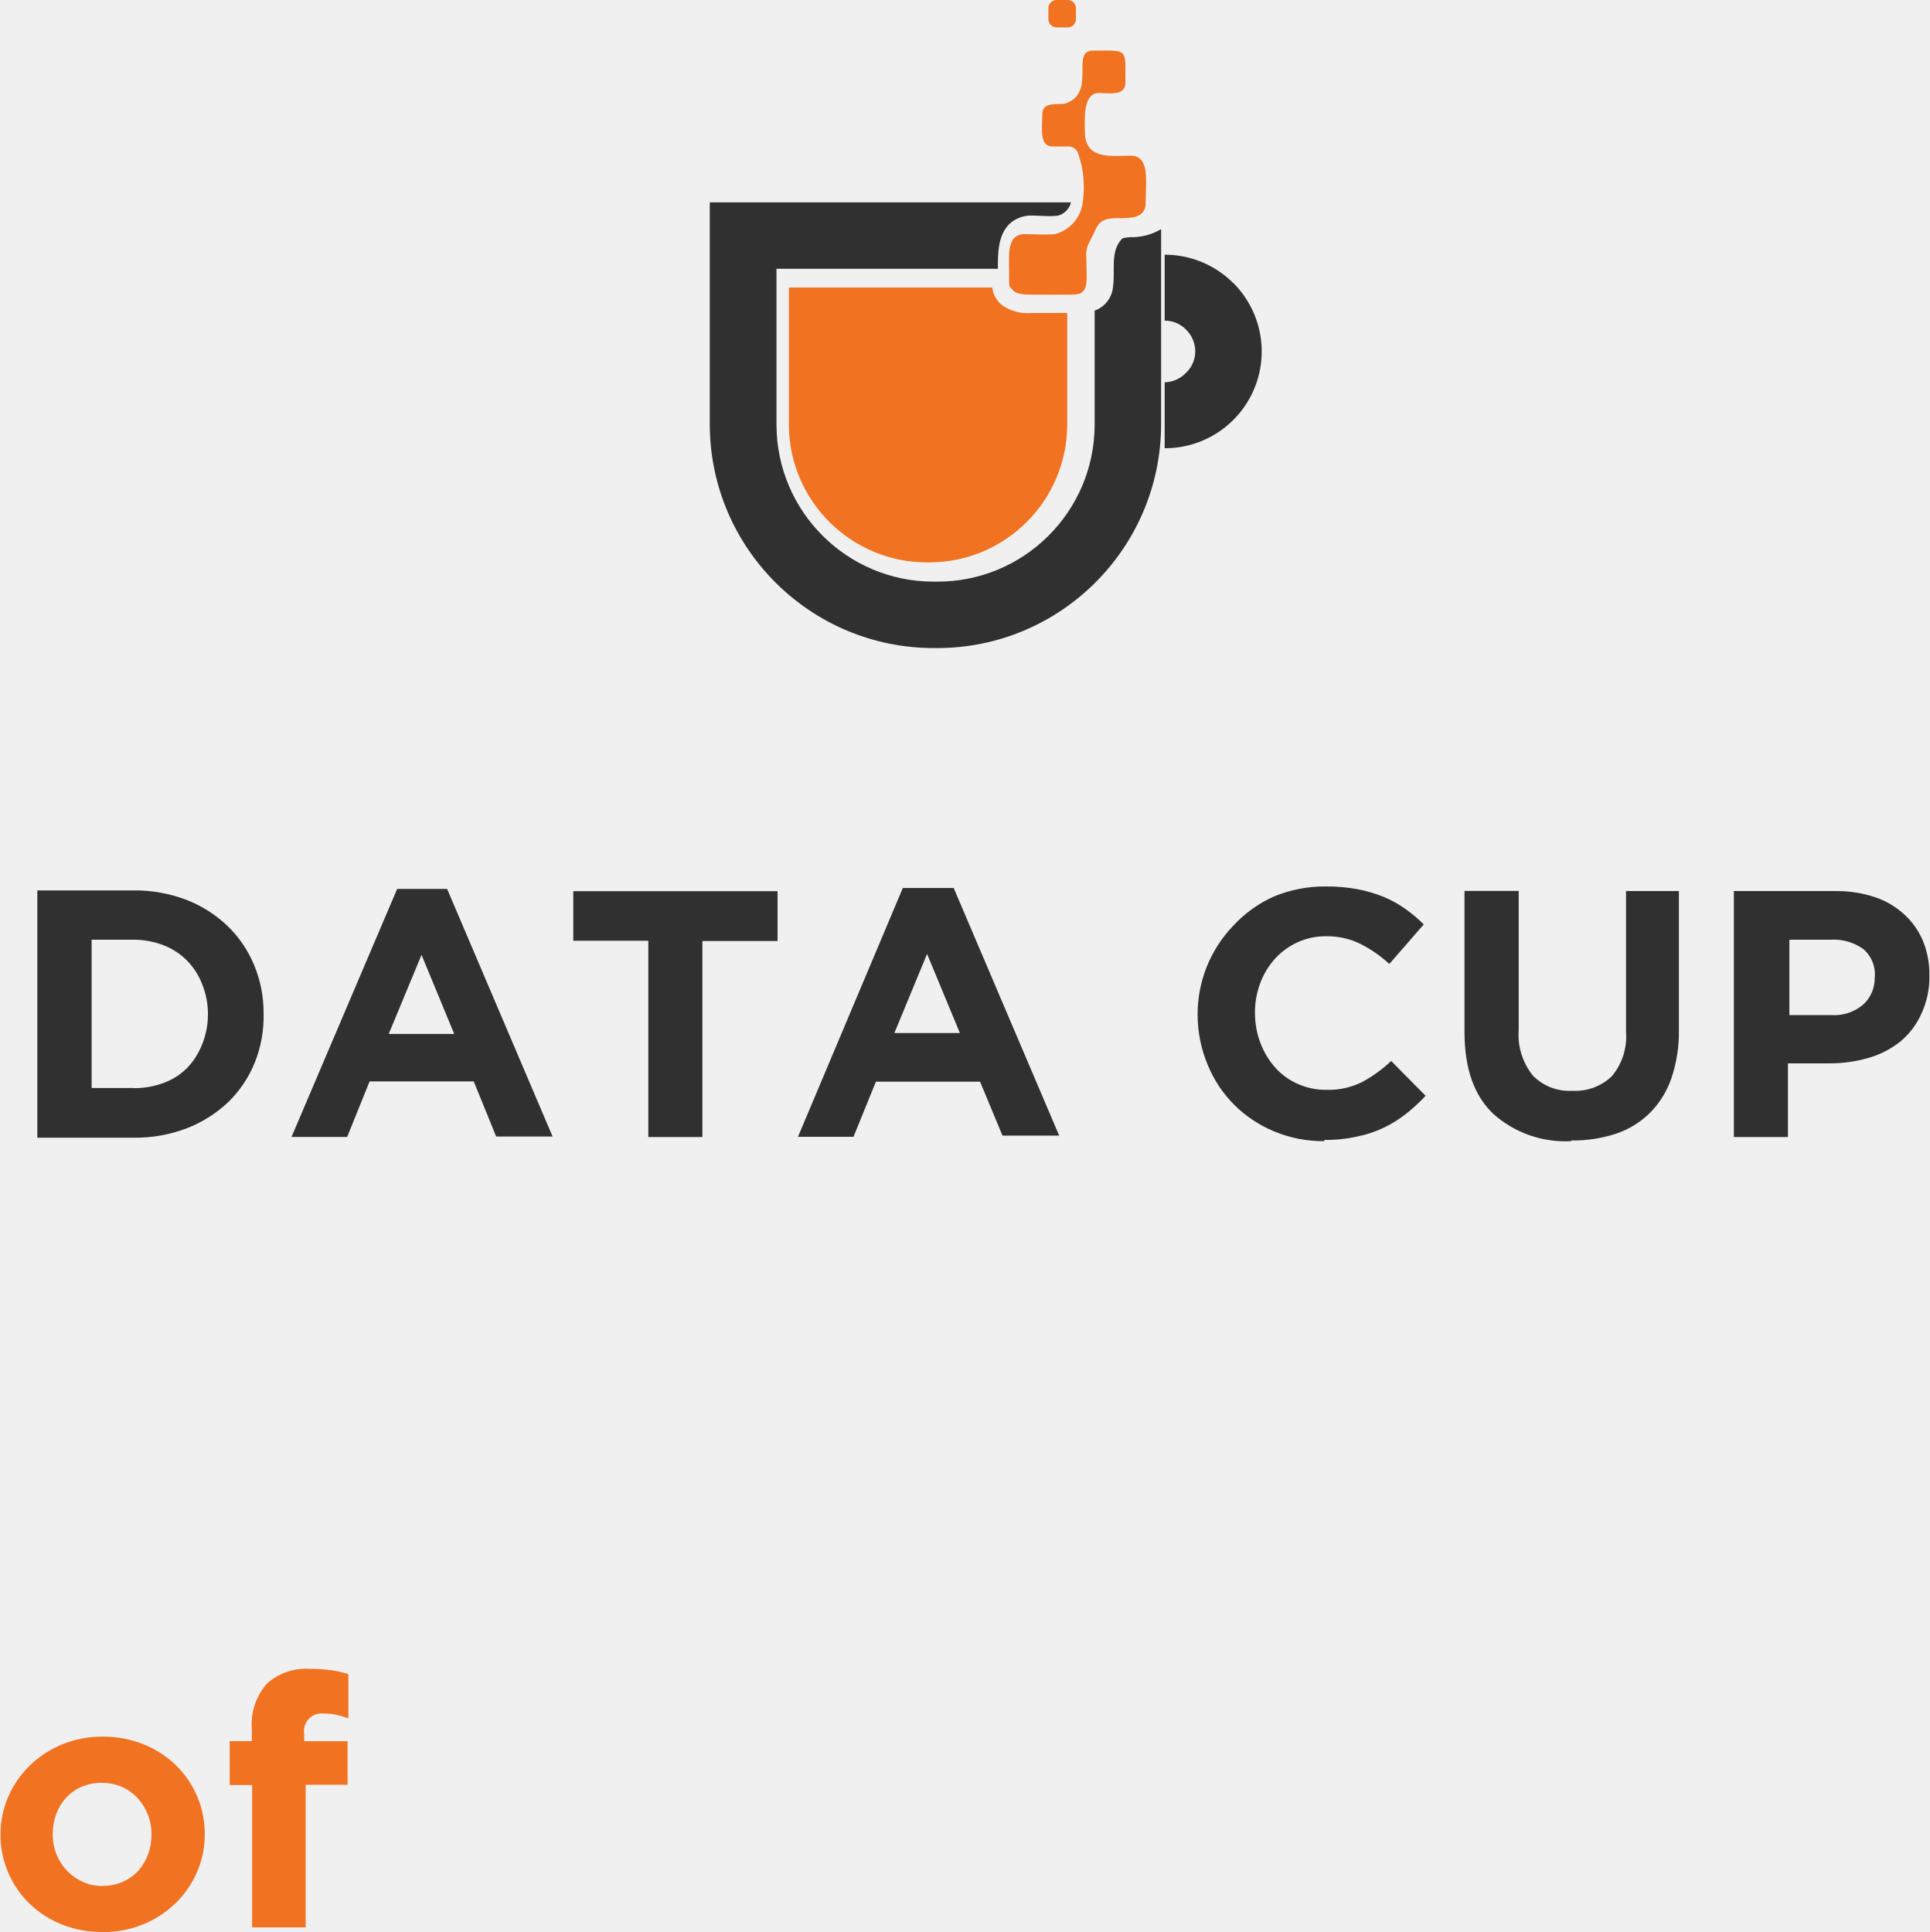
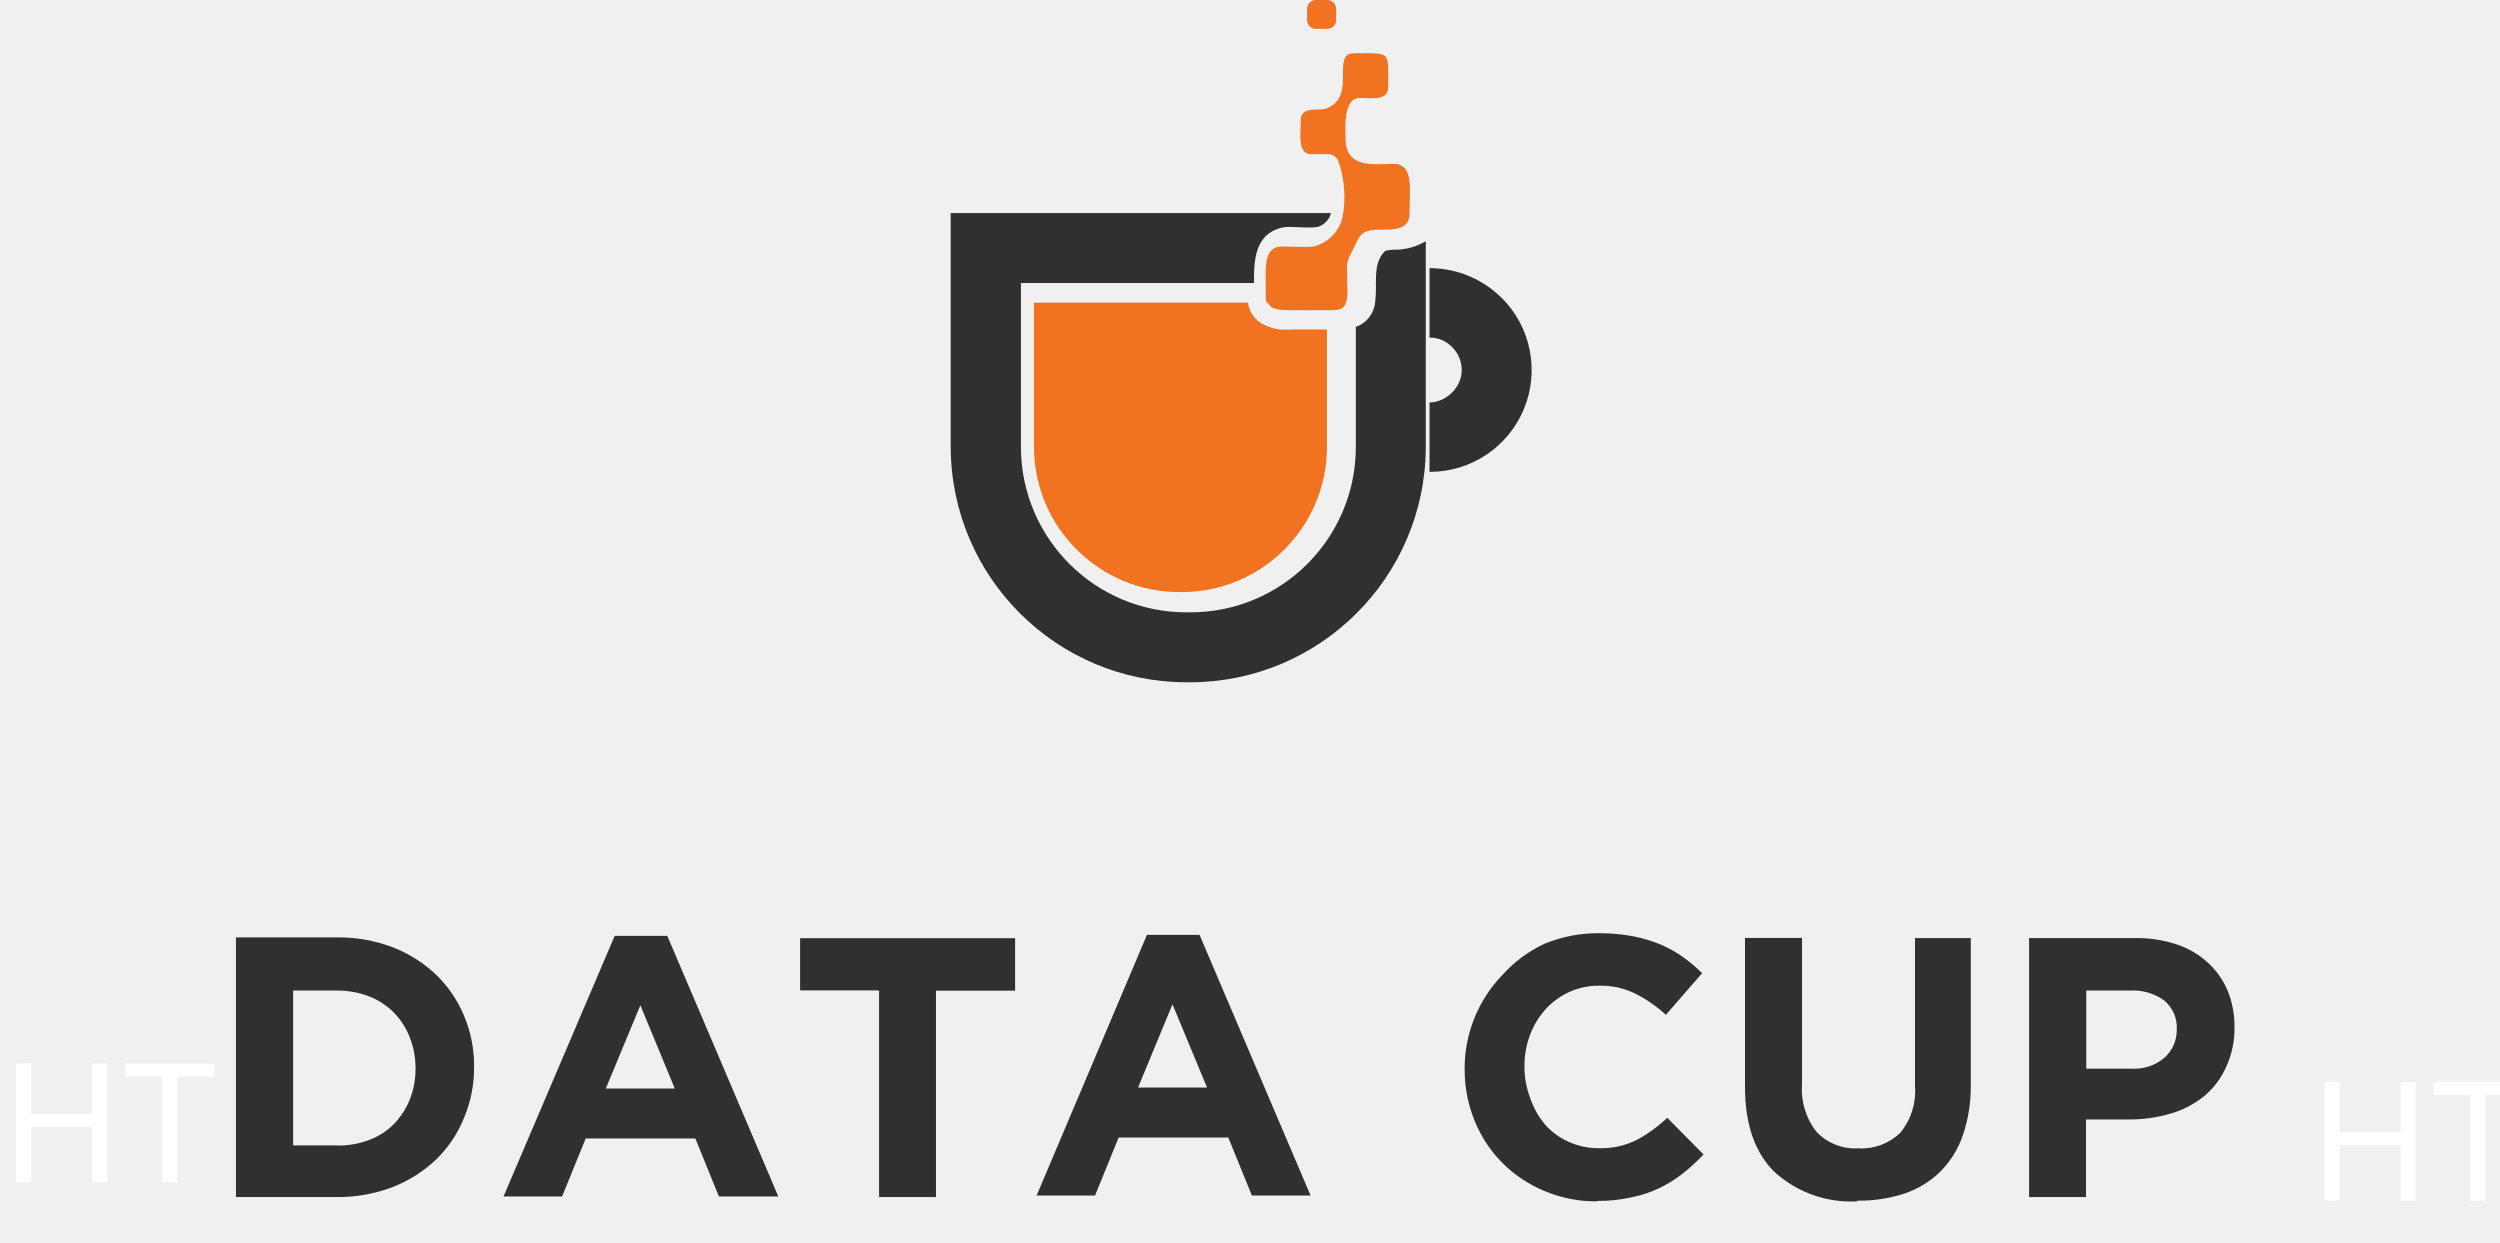
- <svg xmlns="http://www.w3.org/2000/svg" id="Layer_1" data-name="Layer 1" viewBox="0 0 146.34 146.55">
+ <svg xmlns="http://www.w3.org/2000/svg" id="Layer_1" data-name="Layer 1" viewBox="0 0 180.13 89.52">
  <defs>
-     <style>.cls-1{fill:#303030;}.cls-2{fill:#f17221;}</style>
+     <style>.cls-1{fill:#303030;}.cls-2{fill:#f17221;}.cls-3{font-size:12px;fill:#fff;font-family:Myriad Pro;}</style>
  </defs>
-   <path id="f" class="cls-1" d="M108.2,21.47a7.34,7.34,0,0,0-5.2-2.15v5a2.26,2.26,0,0,1,1.63.69,2.32,2.32,0,0,1,.69,1.63,2.25,2.25,0,0,1-.69,1.63A2.33,2.33,0,0,1,103,29v5a7.34,7.34,0,0,0,5.2-12.54h0Z" transform="translate(-14.67 0)" />
-   <path id="e" class="cls-2" d="M91.35,21.81c0.23,0.53.93,0.53,1.63,0.54s1.85,0,2.64,0h0.29c0.7,0,1.05-.13,1.15-0.88,0.06-.43,0-1,0-1.93a2,2,0,0,1,.27-1.25c0.61-1.14.53-1.66,1.86-1.74,1,0,2.37.11,2.37-1.14V15.33c0-1.59.34-3.52-1.14-3.52s-3.41.34-3.47-1.75c0-.84-0.21-3.1,1.13-3,0.67,0,1.94.23,1.94-.76,0-2.7.25-2.46-2.47-2.46-1.63,0,.12,2.9-1.75,3.87a1.36,1.36,0,0,1-.78.18c-0.53,0-1.3,0-1.3.76,0,1.1-.25,2.46.78,2.46l1.14,0a0.79,0.79,0,0,1,.77.44,7.83,7.83,0,0,1,.32,4.12,2.85,2.85,0,0,1-2.07,2.09c-0.55.07-1.66,0-2.29,0-1.21,0-1.21,1.28-1.17,2.63,0,0.33,0,.66,0,1a1.21,1.21,0,0,0,.09.47h0ZM94.81,0h0.83a0.63,0.63,0,0,1,.63.62V1.46a0.63,0.63,0,0,1-.63.62H94.81a0.63,0.63,0,0,1-.63-0.62V0.62A0.63,0.63,0,0,1,94.81,0ZM89.93,21.81H74.5V32.24A10.48,10.48,0,0,0,85,42.66h0.21A10.47,10.47,0,0,0,95.61,32.24v-8.5c-0.87,0-1.78,0-2.65,0a3.36,3.36,0,0,1-2.33-.62,2,2,0,0,1-.7-1.27h0Z" transform="translate(-14.67 0)" />
-   <path id="d" class="cls-1" d="M95.91,15.35H68.5V32.25a17,17,0,0,0,17,16.91h0.23a17,17,0,0,0,17-16.91V17.38a4.32,4.32,0,0,1-2.35.61c-0.59.06-.59,0.06-0.77,0.31-0.71.94-.36,2.24-0.52,3.38a2.12,2.12,0,0,1-1.4,1.88v8.7A11.92,11.92,0,0,1,85.7,44.12H85.46a11.92,11.92,0,0,1-11.9-11.87V20.39H90.35c0-1.17,0-2.53.87-3.4a2.43,2.43,0,0,1,1.72-.64c0.59,0,1.42.1,2,0a1.44,1.44,0,0,0,.93-0.89l0-.15h0Z" transform="translate(-14.67 0)" />
-   <path id="b" class="cls-2" d="M22.43,143.05a3.69,3.69,0,0,0,1.56-.31,3.52,3.52,0,0,0,1.17-.84,3.81,3.81,0,0,0,.74-1.24,4.36,4.36,0,0,0,.26-1.5v0a4,4,0,0,0-.27-1.5,4,4,0,0,0-.77-1.25,3.88,3.88,0,0,0-1.2-.87,4,4,0,0,0-3.08,0,3.52,3.52,0,0,0-1.17.84,3.81,3.81,0,0,0-.74,1.24,4.31,4.31,0,0,0-.26,1.5v0a4,4,0,0,0,.27,1.5,3.84,3.84,0,0,0,2,2.12,3.47,3.47,0,0,0,1.53.32h0Zm0,3.5a8.14,8.14,0,0,1-3.07-.57,7.53,7.53,0,0,1-2.44-1.57,7.19,7.19,0,0,1-1.62-2.35,7.11,7.11,0,0,1-.59-2.89v0a7.11,7.11,0,0,1,.59-2.89,7.48,7.48,0,0,1,1.63-2.36,7.81,7.81,0,0,1,2.45-1.6,8,8,0,0,1,3.1-.59,8.14,8.14,0,0,1,3.07.58,7.53,7.53,0,0,1,2.44,1.57,7.19,7.19,0,0,1,1.62,2.35,7.11,7.11,0,0,1,.59,2.89v0a7.11,7.11,0,0,1-.59,2.89,7.34,7.34,0,0,1-1.63,2.36,7.81,7.81,0,0,1-2.45,1.6,8.1,8.1,0,0,1-3.1.59h0Zm11.39-11.15H32.09v-3.33h1.68v-0.91a4.67,4.67,0,0,1,1.15-3.46,4.45,4.45,0,0,1,3.29-1.11,10.52,10.52,0,0,1,1.64.11,8,8,0,0,1,1.24.29v3.35a7,7,0,0,0-.88-0.26,4.51,4.51,0,0,0-1-.1,1.33,1.33,0,0,0-1.47,1.54v0.56h3.29v3.3H37.85v10.82H33.79V135.41h0Z" transform="translate(-14.67 0)" />
-   <path id="c" class="cls-1" d="M24.8,82.54a6.27,6.27,0,0,0,2.29-.4A4.9,4.9,0,0,0,28.87,81,5.43,5.43,0,0,0,30,79.22,6,6,0,0,0,30.44,77v0A6,6,0,0,0,30,74.65a5.22,5.22,0,0,0-1.15-1.79,5.1,5.1,0,0,0-1.78-1.16,6.32,6.32,0,0,0-2.29-.42H21.62V82.53H24.8Zm-7.3-15h7.29a11,11,0,0,1,4,.71,9.52,9.52,0,0,1,3.15,2,8.74,8.74,0,0,1,2,2.95,9.27,9.27,0,0,1,.72,3.66v0A9.33,9.33,0,0,1,34,80.58a8.74,8.74,0,0,1-2,3,9.65,9.65,0,0,1-3.15,2,10.94,10.94,0,0,1-4,.72H17.5V67.59h0ZM49.12,78.43l-2.48-6-2.49,6h5Zm-4.33-11h3.79l8,18.78H52.3l-1.7-4.18h-7.9L41,86.24H36.78Zm19,3.93H58.15V67.6H73.64v3.78H67.94V86.25H63.84V71.38h0Zm23.68,7-2.49-6-2.48,6h5Zm-4.33-11H87l8,18.78H90.7L89,82.05h-7.9l-1.7,4.18H75.19Z" transform="translate(-14.67 0)" />
-   <path id="a" class="cls-1" d="M115.09,86.56a9.56,9.56,0,0,1-3.81-.75,9.37,9.37,0,0,1-3-2,9.2,9.2,0,0,1-2-3A9.81,9.81,0,0,1,105.5,77v0a9.68,9.68,0,0,1,2.72-6.8A9.44,9.44,0,0,1,111.29,68a10.1,10.1,0,0,1,3.95-.76,13.09,13.09,0,0,1,2.39.21,10.57,10.57,0,0,1,2,.59,8.43,8.43,0,0,1,1.63.91,10.64,10.64,0,0,1,1.39,1.17l-2.61,3a9.63,9.63,0,0,0-2.23-1.54,5.62,5.62,0,0,0-2.55-.56,5.11,5.11,0,0,0-2.17.45,5.3,5.3,0,0,0-1.72,1.25,5.78,5.78,0,0,0-1.12,1.85,6.22,6.22,0,0,0-.4,2.25v0a6.33,6.33,0,0,0,.4,2.26,6,6,0,0,0,1.1,1.86,5,5,0,0,0,1.7,1.26,5.2,5.2,0,0,0,2.21.47,5.72,5.72,0,0,0,2.71-.59,10.46,10.46,0,0,0,2.21-1.6l2.61,2.64a13.1,13.1,0,0,1-1.5,1.38,9.15,9.15,0,0,1-1.69,1.05,8.62,8.62,0,0,1-2,.66,11,11,0,0,1-2.47.26h0Zm18.74,0a8.19,8.19,0,0,1-5.92-2.08q-2.17-2.07-2.17-6.2V67.58h4.11V78.13a4.93,4.93,0,0,0,1.07,3.45,3.85,3.85,0,0,0,3,1.16,4,4,0,0,0,3-1.11,4.68,4.68,0,0,0,1.07-3.35V67.59H142V78.11a10.9,10.9,0,0,1-.58,3.71,6.87,6.87,0,0,1-1.64,2.62A6.68,6.68,0,0,1,137.22,86a10.46,10.46,0,0,1-3.39.51h0ZM153.59,77a3.36,3.36,0,0,0,2.4-.81,2.68,2.68,0,0,0,.86-2v0A2.53,2.53,0,0,0,156,72a3.81,3.81,0,0,0-2.44-.72h-3.18V77h3.25Zm-7.37-9.41h7.64a9.17,9.17,0,0,1,3,.46,6.19,6.19,0,0,1,2.24,1.32,5.71,5.71,0,0,1,1.41,2A6.73,6.73,0,0,1,161,74v0a6.54,6.54,0,0,1-.59,2.85A5.81,5.81,0,0,1,158.8,79a6.89,6.89,0,0,1-2.4,1.24,10.46,10.46,0,0,1-3,.42h-3.13v5.59h-4.1V67.58h0Z" transform="translate(-14.67 0)" />
+   <path id="f" class="cls-1" d="M108.2,21.47a7.34,7.34,0,0,0-5.2-2.15v5a2.26,2.26,0,0,1,1.63.69,2.32,2.32,0,0,1,.69,1.63,2.25,2.25,0,0,1-.69,1.63A2.33,2.33,0,0,1,103,29v5a7.34,7.34,0,0,0,5.2-12.54h0Z" transform="translate(0 0)" />
+   <path id="e" class="cls-2" d="M91.35,21.81c0.23,0.53.93,0.53,1.63,0.54s1.85,0,2.64,0h0.29c0.7,0,1.05-.13,1.15-0.88,0.06-.43,0-1,0-1.93a2,2,0,0,1,.27-1.25c0.61-1.14.53-1.66,1.86-1.74,1,0,2.37.11,2.37-1.14V15.33c0-1.59.34-3.52-1.14-3.52s-3.41.34-3.47-1.75c0-.84-0.21-3.1,1.13-3,0.67,0,1.94.23,1.94-.76,0-2.7.25-2.46-2.47-2.46-1.63,0,.12,2.9-1.75,3.87a1.36,1.36,0,0,1-.78.18c-0.53,0-1.3,0-1.3.76,0,1.1-.25,2.46.78,2.46l1.14,0a0.79,0.79,0,0,1,.77.44,7.83,7.83,0,0,1,.32,4.12,2.85,2.85,0,0,1-2.07,2.09c-0.55.07-1.66,0-2.29,0-1.21,0-1.21,1.28-1.17,2.63,0,0.33,0,.66,0,1a1.21,1.21,0,0,0,.09.47h0ZM94.81,0h0.83a0.63,0.63,0,0,1,.63.62V1.46a0.63,0.63,0,0,1-.63.62H94.81a0.63,0.63,0,0,1-.63-0.62V0.62A0.63,0.63,0,0,1,94.81,0ZM89.93,21.81H74.5V32.24A10.48,10.48,0,0,0,85,42.66h0.21A10.47,10.47,0,0,0,95.61,32.24v-8.5c-0.87,0-1.78,0-2.65,0a3.36,3.36,0,0,1-2.33-.62,2,2,0,0,1-.7-1.27h0Z" transform="translate(0 0)" />
+   <path id="d" class="cls-1" d="M95.91,15.35H68.5V32.25a17,17,0,0,0,17,16.91h0.23a17,17,0,0,0,17-16.91V17.38a4.32,4.32,0,0,1-2.35.61c-0.59.06-.59,0.06-0.77,0.31-0.71.94-.36,2.24-0.52,3.38a2.12,2.12,0,0,1-1.4,1.88v8.7A11.92,11.92,0,0,1,85.7,44.12H85.46a11.92,11.92,0,0,1-11.9-11.87V20.39H90.35c0-1.17,0-2.53.87-3.4a2.43,2.43,0,0,1,1.72-.64c0.59,0,1.42.1,2,0a1.44,1.44,0,0,0,.93-0.89l0-.15h0Z" transform="translate(0 0)" />
+   <path id="c" class="cls-1" d="M24.3,82.54a6.27,6.27,0,0,0,2.29-.4A4.9,4.9,0,0,0,28.37,81a5.43,5.43,0,0,0,1.15-1.76A6,6,0,0,0,29.94,77v0a6,6,0,0,0-.42-2.26,5.22,5.22,0,0,0-1.15-1.79,5.1,5.1,0,0,0-1.78-1.16,6.32,6.32,0,0,0-2.29-.42H21.12V82.53H24.3Zm-7.3-15h7.29a11,11,0,0,1,4,.71,9.52,9.52,0,0,1,3.15,2,8.74,8.74,0,0,1,2,2.95,9.27,9.27,0,0,1,.72,3.66v0a9.33,9.33,0,0,1-.72,3.67,8.74,8.74,0,0,1-2,3,9.65,9.65,0,0,1-3.15,2,10.94,10.94,0,0,1-4,.72H17V67.59h0ZM48.62,78.43l-2.48-6-2.49,6h5Zm-4.33-11h3.79l8,18.78H51.8l-1.7-4.18h-7.9l-1.7,4.18H36.28Zm19,3.93H57.65V67.6H73.14v3.78H67.44V86.25H63.34V71.38h0Zm23.68,7-2.49-6-2.48,6h5Zm-4.33-11h3.79l8,18.78H90.2l-1.7-4.18h-7.9l-1.7,4.18H74.69Z" transform="translate(0 0)" />
+   <path id="a" class="cls-1" d="M115.08,86.56a9.56,9.56,0,0,1-3.81-.75,9.37,9.37,0,0,1-3-2,9.2,9.2,0,0,1-2-3,9.81,9.81,0,0,1-.74-3.76v0a9.68,9.68,0,0,1,2.72-6.8A9.44,9.44,0,0,1,111.28,68a10.1,10.1,0,0,1,3.95-.76,13.09,13.09,0,0,1,2.39.21,10.57,10.57,0,0,1,2,.59,8.43,8.43,0,0,1,1.63.91,10.64,10.64,0,0,1,1.39,1.17l-2.61,3a9.63,9.63,0,0,0-2.23-1.54,5.62,5.62,0,0,0-2.55-.56,5.11,5.11,0,0,0-2.17.45,5.3,5.3,0,0,0-1.72,1.25,5.78,5.78,0,0,0-1.12,1.85,6.22,6.22,0,0,0-.4,2.25v0a6.33,6.33,0,0,0,.4,2.26A6,6,0,0,0,111.3,81a5,5,0,0,0,1.7,1.26,5.2,5.2,0,0,0,2.21.47,5.72,5.72,0,0,0,2.71-.59,10.46,10.46,0,0,0,2.21-1.6l2.61,2.64a13.1,13.1,0,0,1-1.5,1.38,9.15,9.15,0,0,1-1.69,1.05,8.62,8.62,0,0,1-2,.66,11,11,0,0,1-2.47.26h0Zm18.74,0a8.19,8.19,0,0,1-5.92-2.08q-2.17-2.07-2.17-6.2V67.58h4.11V78.13a4.93,4.93,0,0,0,1.07,3.45,3.85,3.85,0,0,0,3,1.16,4,4,0,0,0,3-1.11,4.68,4.68,0,0,0,1.07-3.35V67.59H142V78.11a10.9,10.9,0,0,1-.58,3.71,6.87,6.87,0,0,1-1.64,2.62A6.68,6.68,0,0,1,137.21,86a10.46,10.46,0,0,1-3.39.51h0ZM153.58,77a3.36,3.36,0,0,0,2.4-.81,2.68,2.68,0,0,0,.86-2v0a2.53,2.53,0,0,0-.9-2.1,3.81,3.81,0,0,0-2.44-.72h-3.18V77h3.25Zm-7.37-9.41h7.64a9.17,9.17,0,0,1,3,.46,6.19,6.19,0,0,1,2.24,1.32,5.71,5.71,0,0,1,1.41,2A6.73,6.73,0,0,1,161,74v0a6.54,6.54,0,0,1-.59,2.85A5.81,5.81,0,0,1,158.79,79a6.89,6.89,0,0,1-2.4,1.24,10.46,10.46,0,0,1-3,.42H150.3v5.59h-4.1V67.58h0Z" transform="translate(0 0)" />
+   <text class="cls-3" transform="translate(166.33 86.52)">HT</text>
+   <text class="cls-3" transform="translate(0 85.19)">HT</text>
</svg>
